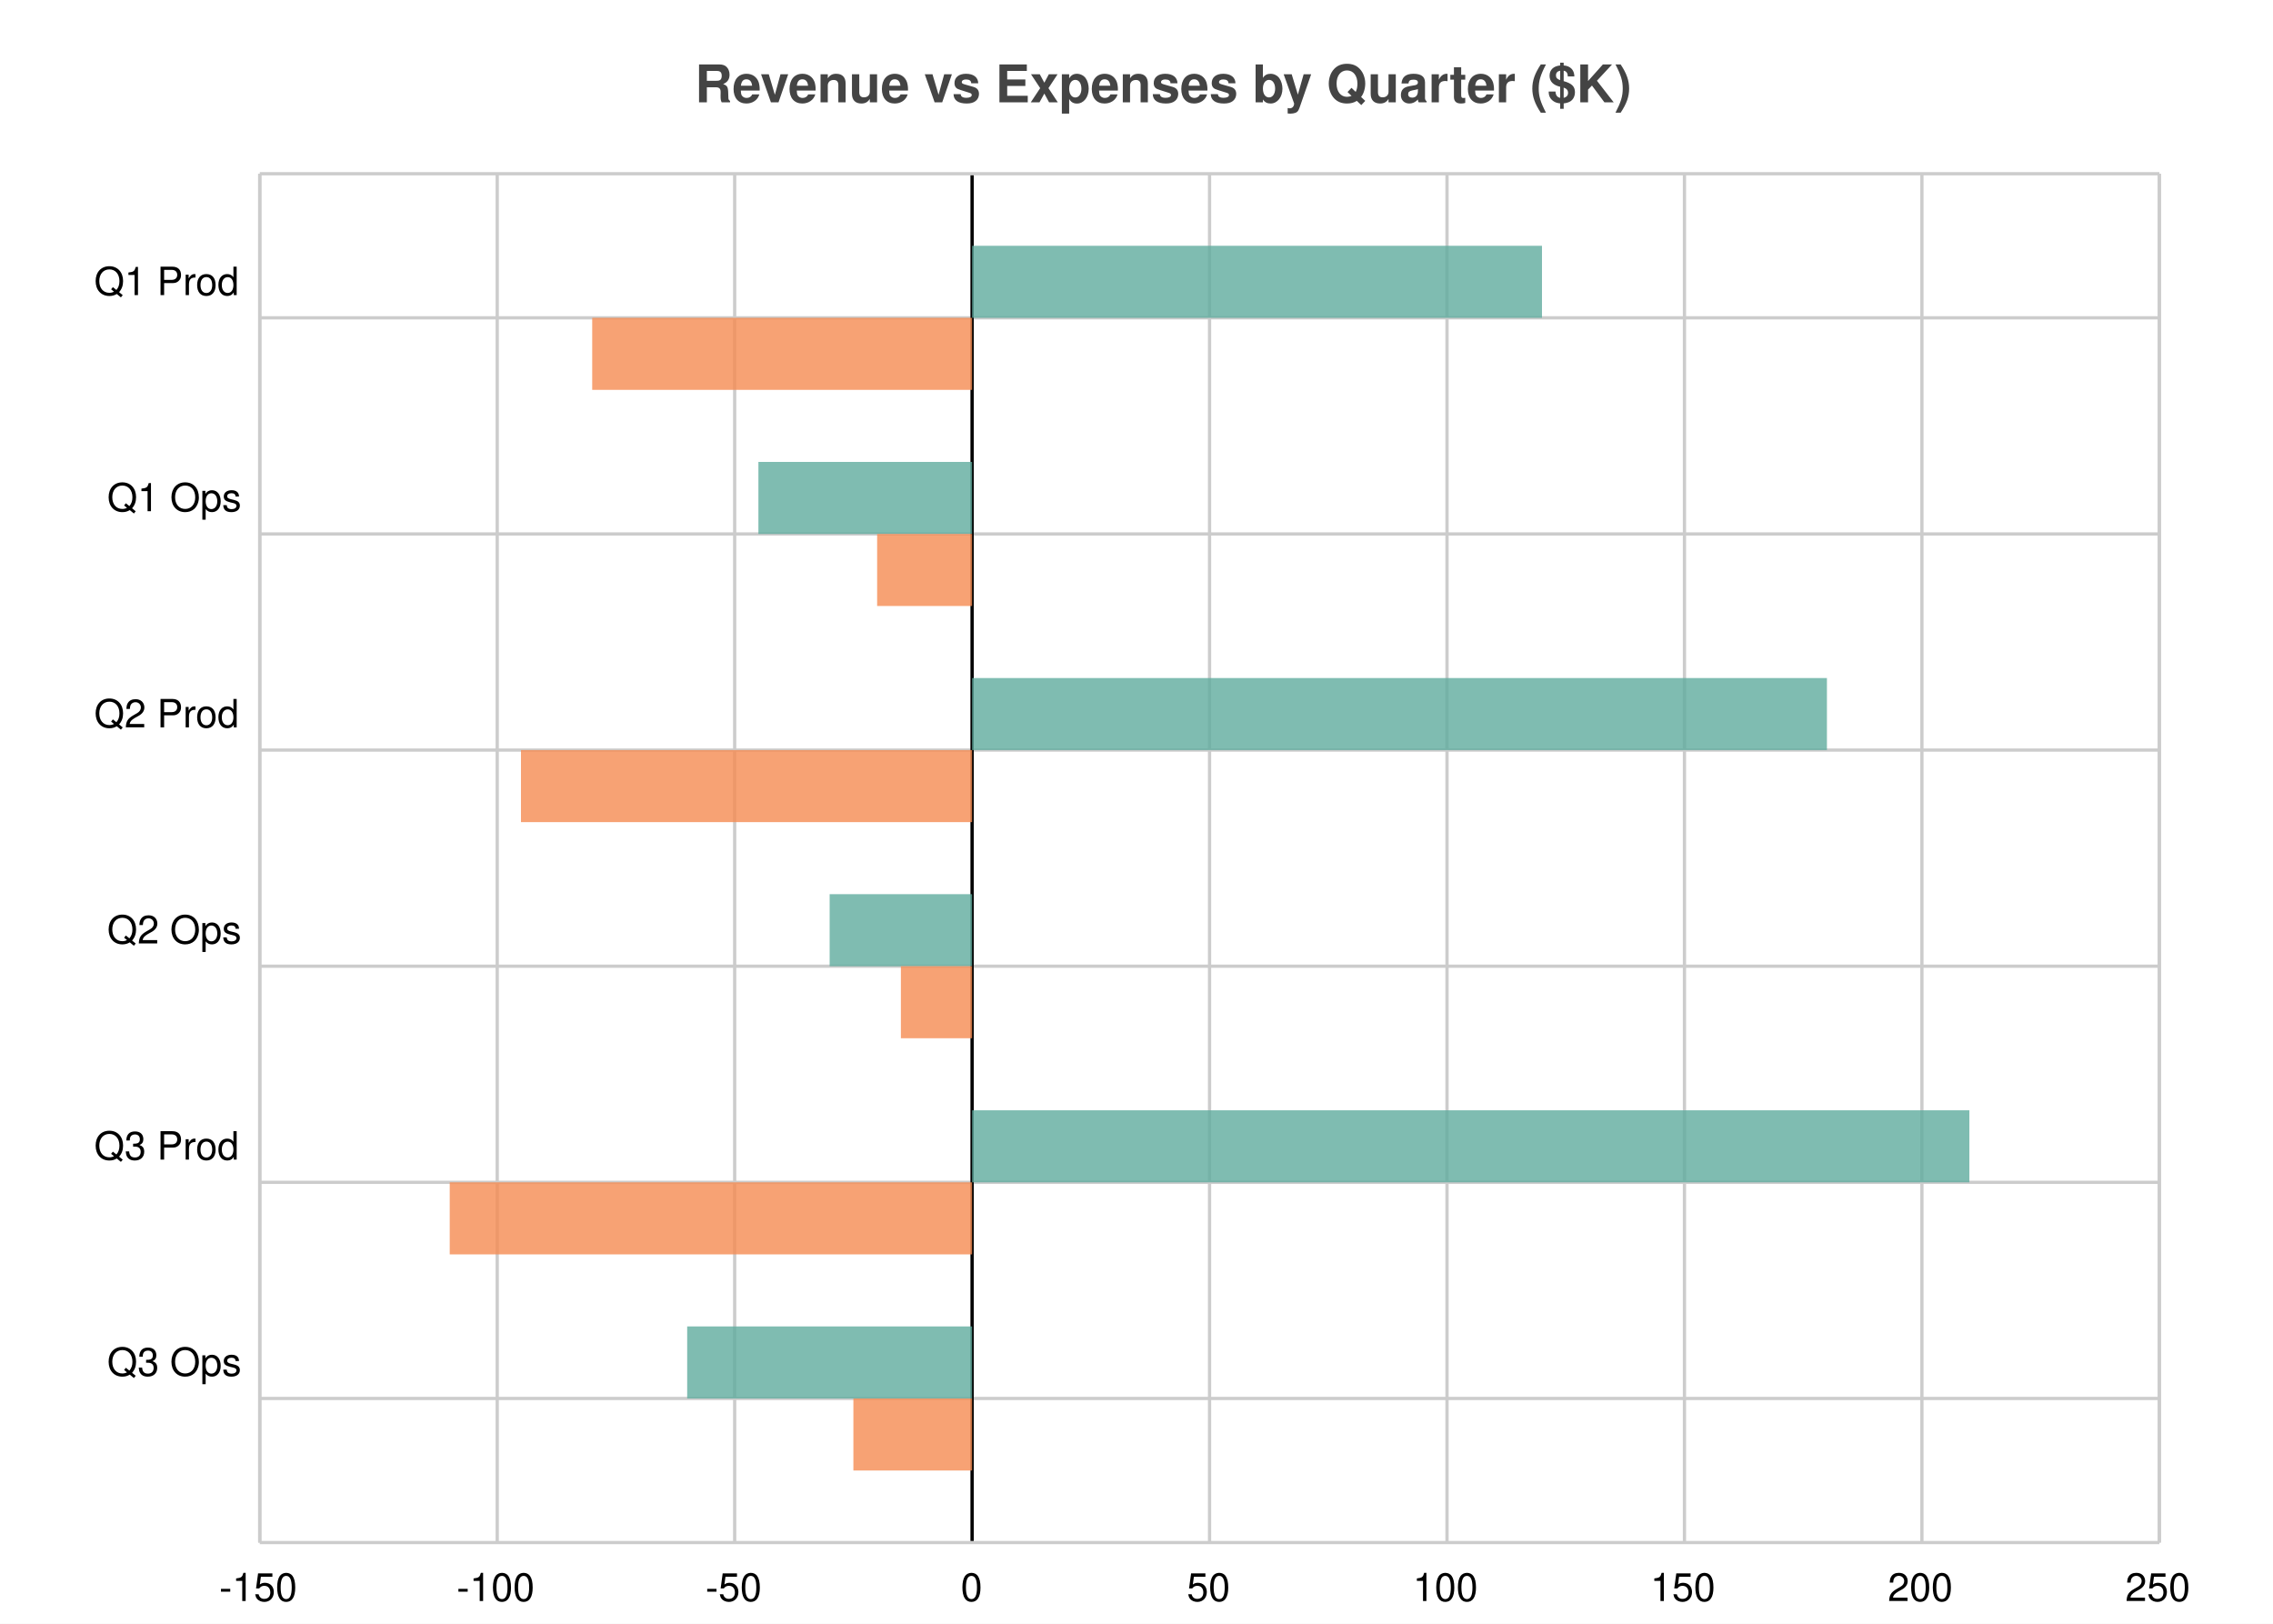
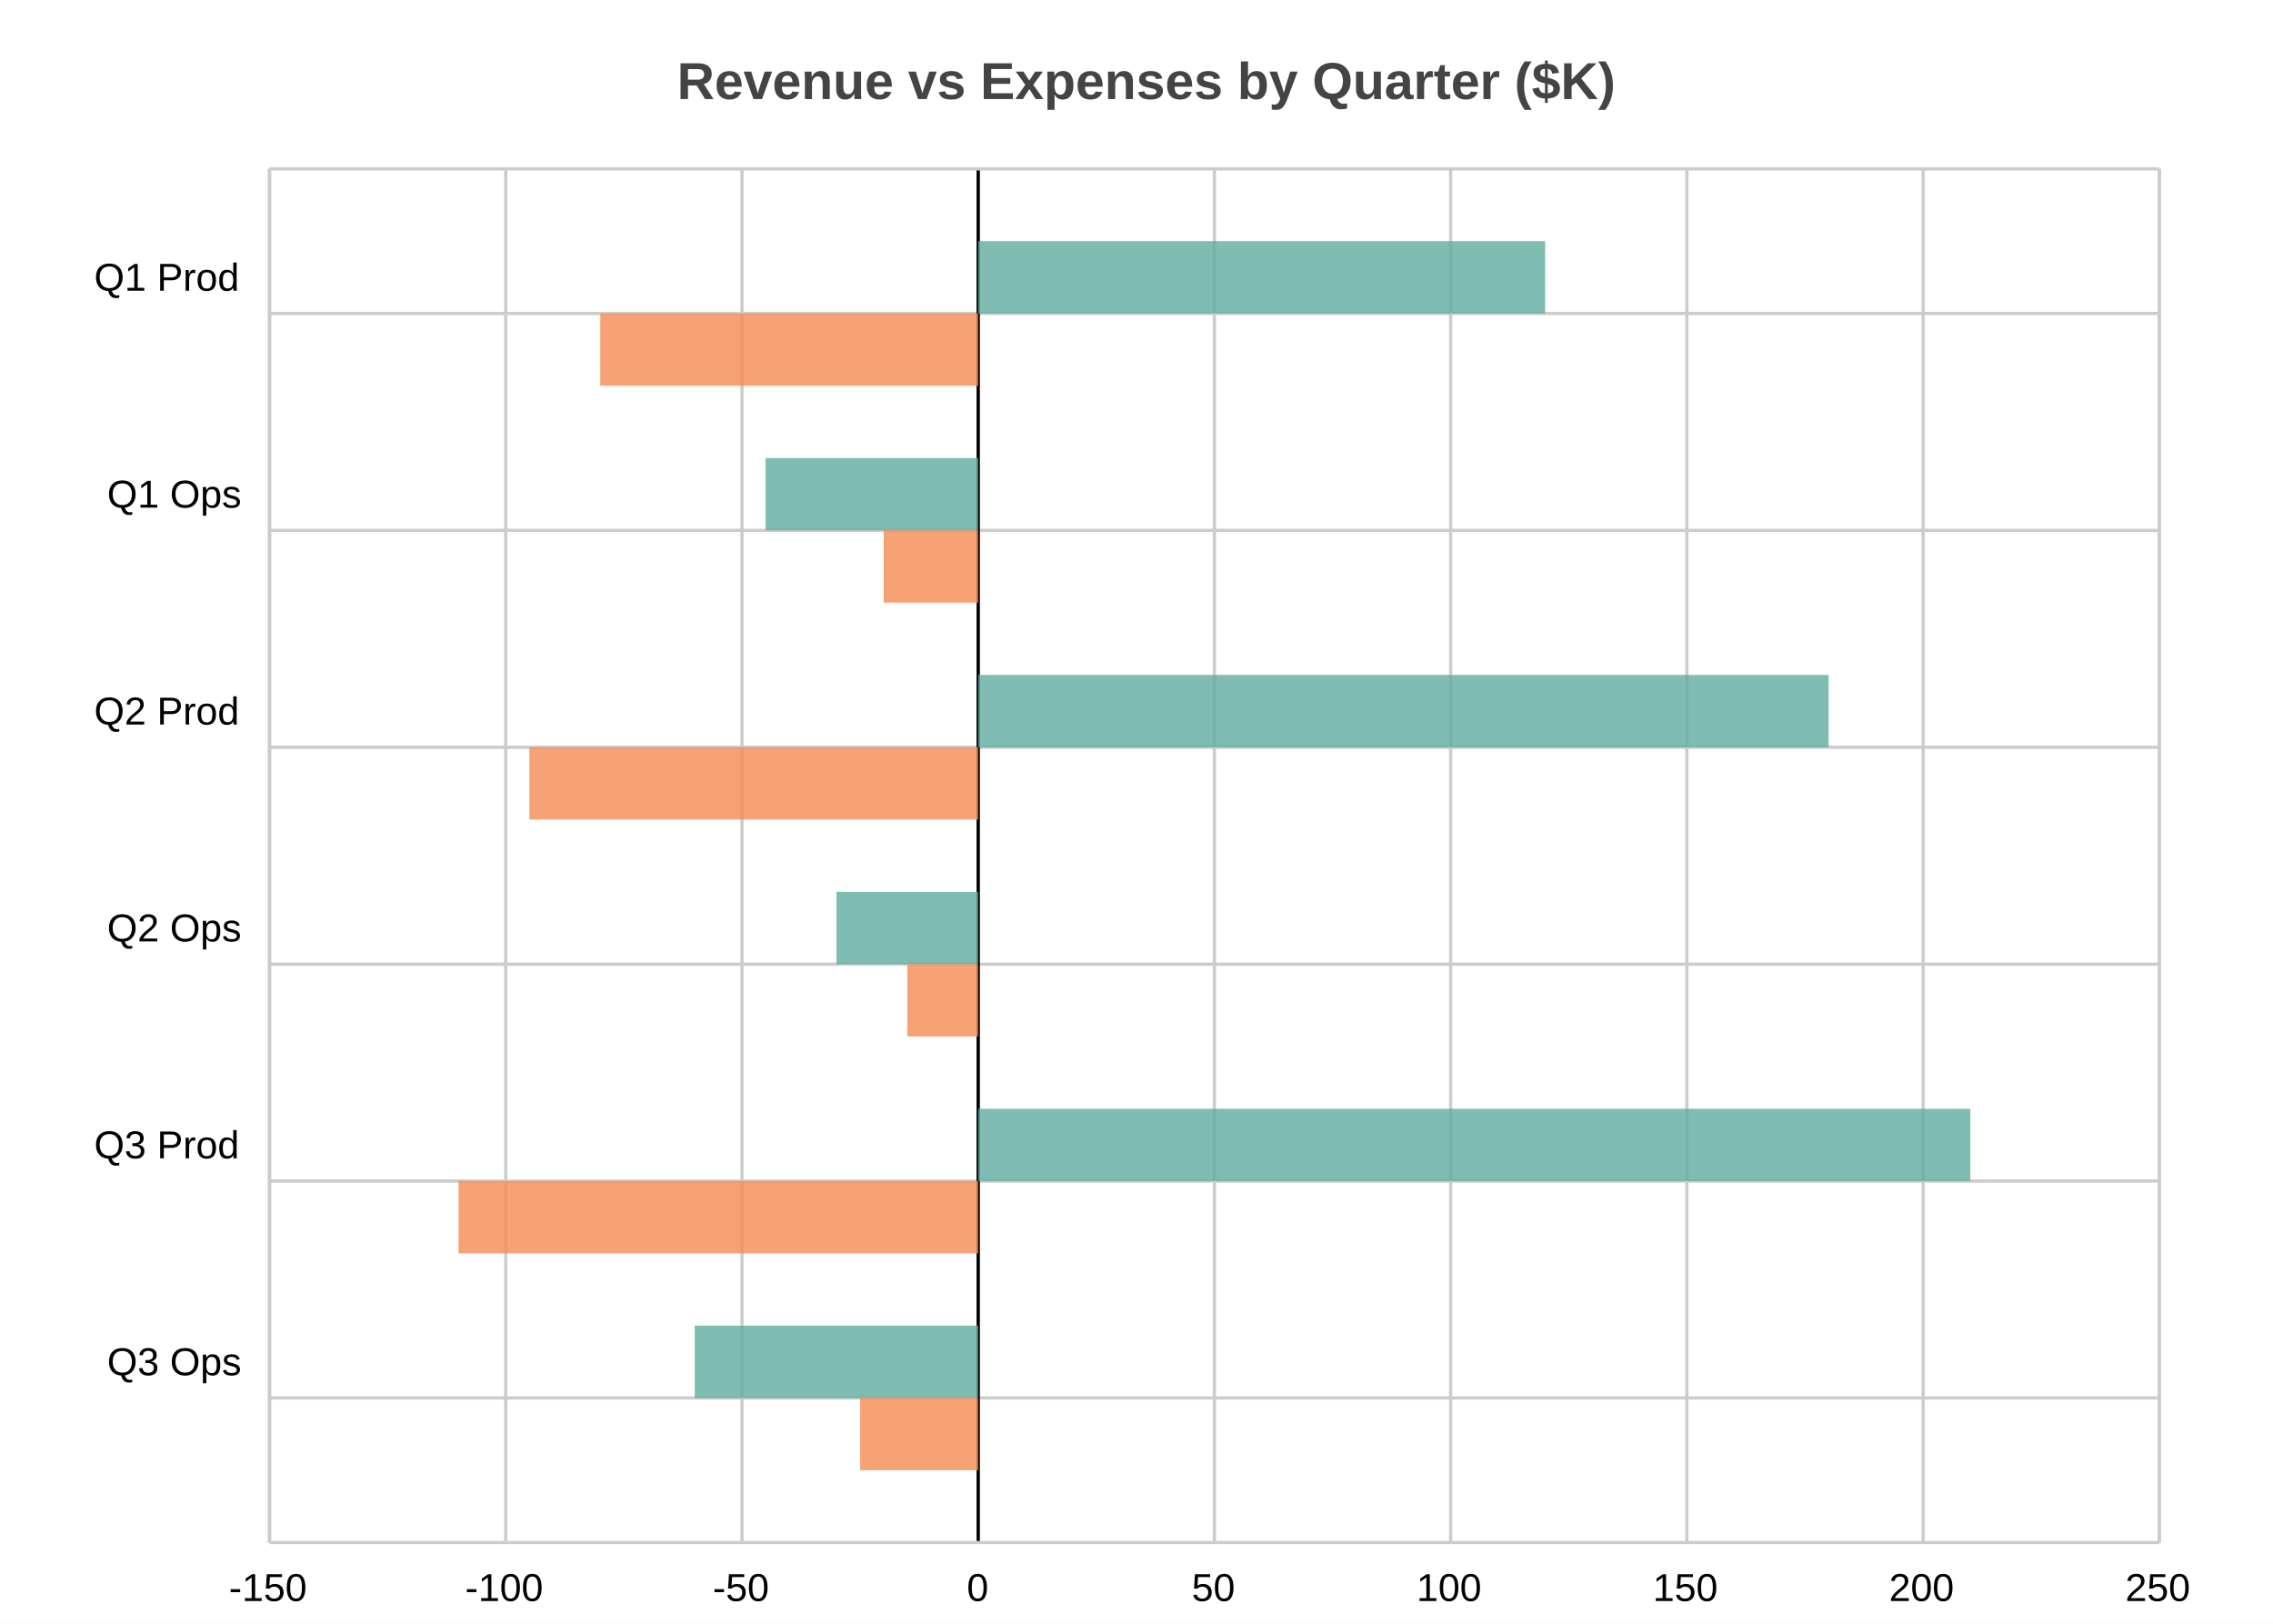
<svg xmlns="http://www.w3.org/2000/svg" width="700" height="500" viewBox="0 0 700 500">
  <path fill="white" d="M0 0 h700 v500 h-700 v-500Z" />
-   <text transform="translate(-136.0, 19)" fill="#444444" font-family="Helvetica" font-weight="bold" font-size="16" x="350.0" y="12.5">Revenue vs Expenses by Quarter ($K)</text>
+   <text transform="translate(-141.5, 18)" fill="#444444" font-family="Arial" font-weight="bold" font-size="16" x="350.0" y="12.5">Revenue vs Expenses by Quarter ($K)</text>
  <g>
-     <path stroke="#CCCCCC" stroke-dasharray="None" d="M0 44.368 h585.0 M0 110.921 h585.0 M0 177.474 h585.0 M0 244.026 h585.0 M0 310.579 h585.0 M0 377.132 h585.0" transform="translate(80.0, 53.5)" />
-     <g font-size="12" font-family="Helvetica" transform="translate(74.0, 53.5)">
-       <text x="0" y="44.368" transform="translate(-45, -7.0)">Q1 Prod</text>
-       <text x="0" y="110.921" transform="translate(-41, -7.0)">Q1 Ops</text>
-       <text x="0" y="177.474" transform="translate(-45, -7.0)">Q2 Prod</text>
-       <text x="0" y="244.026" transform="translate(-41, -7.0)">Q2 Ops</text>
-       <text x="0" y="310.579" transform="translate(-45, -7.0)">Q3 Prod</text>
-       <text x="0" y="377.132" transform="translate(-41, -7.0)">Q3 Ops</text>
+     <path stroke="#CCCCCC" stroke-dasharray="None" d="M0 44.526 h582.0 M0 111.316 h582.0 M0 178.105 h582.0 M0 244.895 h582.0 M0 311.684 h582.0 M0 378.474 h582.0" transform="translate(83.0, 52.0)" />
+     <g font-size="12" font-family="Arial" transform="translate(77.0, 52.0)">
+       <text x="0" y="44.526" transform="translate(-48, -7.0)">Q1 Prod</text>
+       <text x="0" y="111.316" transform="translate(-44, -7.0)">Q1 Ops</text>
+       <text x="0" y="178.105" transform="translate(-48, -7.0)">Q2 Prod</text>
+       <text x="0" y="244.895" transform="translate(-44, -7.0)">Q2 Ops</text>
+       <text x="0" y="311.684" transform="translate(-48, -7.0)">Q3 Prod</text>
+       <text x="0" y="378.474" transform="translate(-44, -7.0)">Q3 Ops</text>
    </g>
  </g>
  <g>
-     <path stroke="#CCCCCC" stroke-dasharray="None" d="M585.0 0 v421.5 M511.875 0 v421.5 M438.75 0 v421.5 M365.625 0 v421.5 M292.5 0 v421.5 M219.375 0 v421.5 M146.25 0 v421.5 M73.125 0 v421.5 M0.0 0 v421.5" transform="translate(80.0, 53.5)" />
-     <g font-size="12" font-family="Helvetica" transform="translate(80.0, 71.5)">
-       <text x="585.0" y="421.5" transform="translate(-10.5, 0)">250</text>
-       <text x="511.875" y="421.5" transform="translate(-10.5, 0)">200</text>
-       <text x="438.75" y="421.5" transform="translate(-10.5, 0)">150</text>
-       <text x="365.625" y="421.5" transform="translate(-10.5, 0)">100</text>
-       <text x="292.5" y="421.5" transform="translate(-7.0, 0)">50</text>
-       <text x="219.375" y="421.5" transform="translate(-3.5, 0)">0</text>
-       <text x="146.25" y="421.5" transform="translate(-9.0, 0)">-50</text>
-       <text x="73.125" y="421.5" transform="translate(-12.5, 0)">-100</text>
-       <text x="0.0" y="421.5" transform="translate(-12.5, 0)">-150</text>
+     <path stroke="#CCCCCC" stroke-dasharray="None" d="M582.0 0 v423.0 M509.25 0 v423.0 M436.5 0 v423.0 M363.75 0 v423.0 M291.0 0 v423.0 M218.25 0 v423.0 M145.5 0 v423.0 M72.75 0 v423.0 M0.0 0 v423.0" transform="translate(83.0, 52.0)" />
+     <g font-size="12" font-family="Arial" transform="translate(83.0, 70.0)">
+       <text x="582.0" y="423.0" transform="translate(-10.5, 0)">250</text>
+       <text x="509.25" y="423.0" transform="translate(-10.5, 0)">200</text>
+       <text x="436.5" y="423.0" transform="translate(-10.5, 0)">150</text>
+       <text x="363.75" y="423.0" transform="translate(-10.5, 0)">100</text>
+       <text x="291.0" y="423.0" transform="translate(-7.0, 0)">50</text>
+       <text x="218.25" y="423.0" transform="translate(-3.5, 0)">0</text>
+       <text x="145.5" y="423.0" transform="translate(-9.0, 0)">-50</text>
+       <text x="72.75" y="423.0" transform="translate(-12.5, 0)">-100</text>
+       <text x="0.0" y="423.0" transform="translate(-12.5, 0)">-150</text>
    </g>
  </g>
-   <path transform="translate(80.0, 53.5)" d="M219.375 0 v421.5z" stroke="black" />
+   <path transform="translate(83.0, 52.0)" d="M218.25 0 v423.0z" stroke="black" />
  <g>
-     <g opacity="0.8" transform="translate(80.0, 53.5)">
-       <path d="M219.375 22.184 h175.5 v22.184 h-175.5 v-22.184Z M153.562 88.737 h65.812 v22.184 h-65.812 v-22.184Z M219.375 155.289 h263.25 v22.184 h-263.25 v-22.184Z M175.5 221.842 h43.875 v22.184 h-43.875 v-22.184Z M219.375 288.395 h307.125 v22.184 h-307.125 v-22.184Z M131.625 354.947 h87.75 v22.184 h-87.75 v-22.184Z" fill="#5fab9e" />
-       <path d="M102.375 44.368 h117.0 v22.184 h-117.0 v-22.184Z M190.125 110.921 h29.25 v22.184 h-29.25 v-22.184Z M80.438 177.474 h138.938 v22.184 h-138.938 v-22.184Z M197.438 244.026 h21.938 v22.184 h-21.938 v-22.184Z M58.5 310.579 h160.875 v22.184 h-160.875 v-22.184Z M182.812 377.132 h36.562 v22.184 h-36.562 v-22.184Z" fill="#f58b51" />
+     <g opacity="0.8" transform="translate(83.0, 52.0)">
+       <path d="M218.25 22.263 h174.6 v22.263 h-174.6 v-22.263Z M152.775 89.053 h65.475 v22.263 h-65.475 v-22.263Z M218.25 155.842 h261.9 v22.263 h-261.9 v-22.263Z M174.6 222.632 h43.65 v22.263 h-43.65 v-22.263Z M218.25 289.421 h305.55 v22.263 h-305.55 v-22.263Z M130.95 356.211 h87.3 v22.263 h-87.3 v-22.263Z" fill="#5fab9e" />
+       <path d="M101.85 44.526 h116.4 v22.263 h-116.4 v-22.263Z M189.15 111.316 h29.1 v22.263 h-29.1 v-22.263Z M80.025 178.105 h138.225 v22.263 h-138.225 v-22.263Z M196.425 244.895 h21.825 v22.263 h-21.825 v-22.263Z M58.2 311.684 h160.05 v22.263 h-160.05 v-22.263Z M181.875 378.474 h36.375 v22.263 h-36.375 v-22.263Z" fill="#f58b51" />
    </g>
-     <path stroke="#CCCCCC" stroke-dasharray="None" d="M0 421.5 h585.0" transform="translate(80.0, 53.5)" />
-     <path stroke="#CCCCCC" stroke-dasharray="None" d="M0 0 h585.0" transform="translate(80.0, 53.5)" />
-     <path stroke="#CCCCCC" stroke-dasharray="None" d="M0 0 v421.5" transform="translate(80.0, 53.5)" />
-     <path stroke="#CCCCCC" stroke-dasharray="None" d="M585.0 0 v421.5" transform="translate(80.0, 53.5)" />
+     <path stroke="#CCCCCC" stroke-dasharray="None" d="M0 423.0 h582.0" transform="translate(83.0, 52.0)" />
+     <path stroke="#CCCCCC" stroke-dasharray="None" d="M0 0 h582.0" transform="translate(83.0, 52.0)" />
+     <path stroke="#CCCCCC" stroke-dasharray="None" d="M0 0 v423.0" transform="translate(83.0, 52.0)" />
+     <path stroke="#CCCCCC" stroke-dasharray="None" d="M582.0 0 v423.0" transform="translate(83.0, 52.0)" />
  </g>
</svg>
